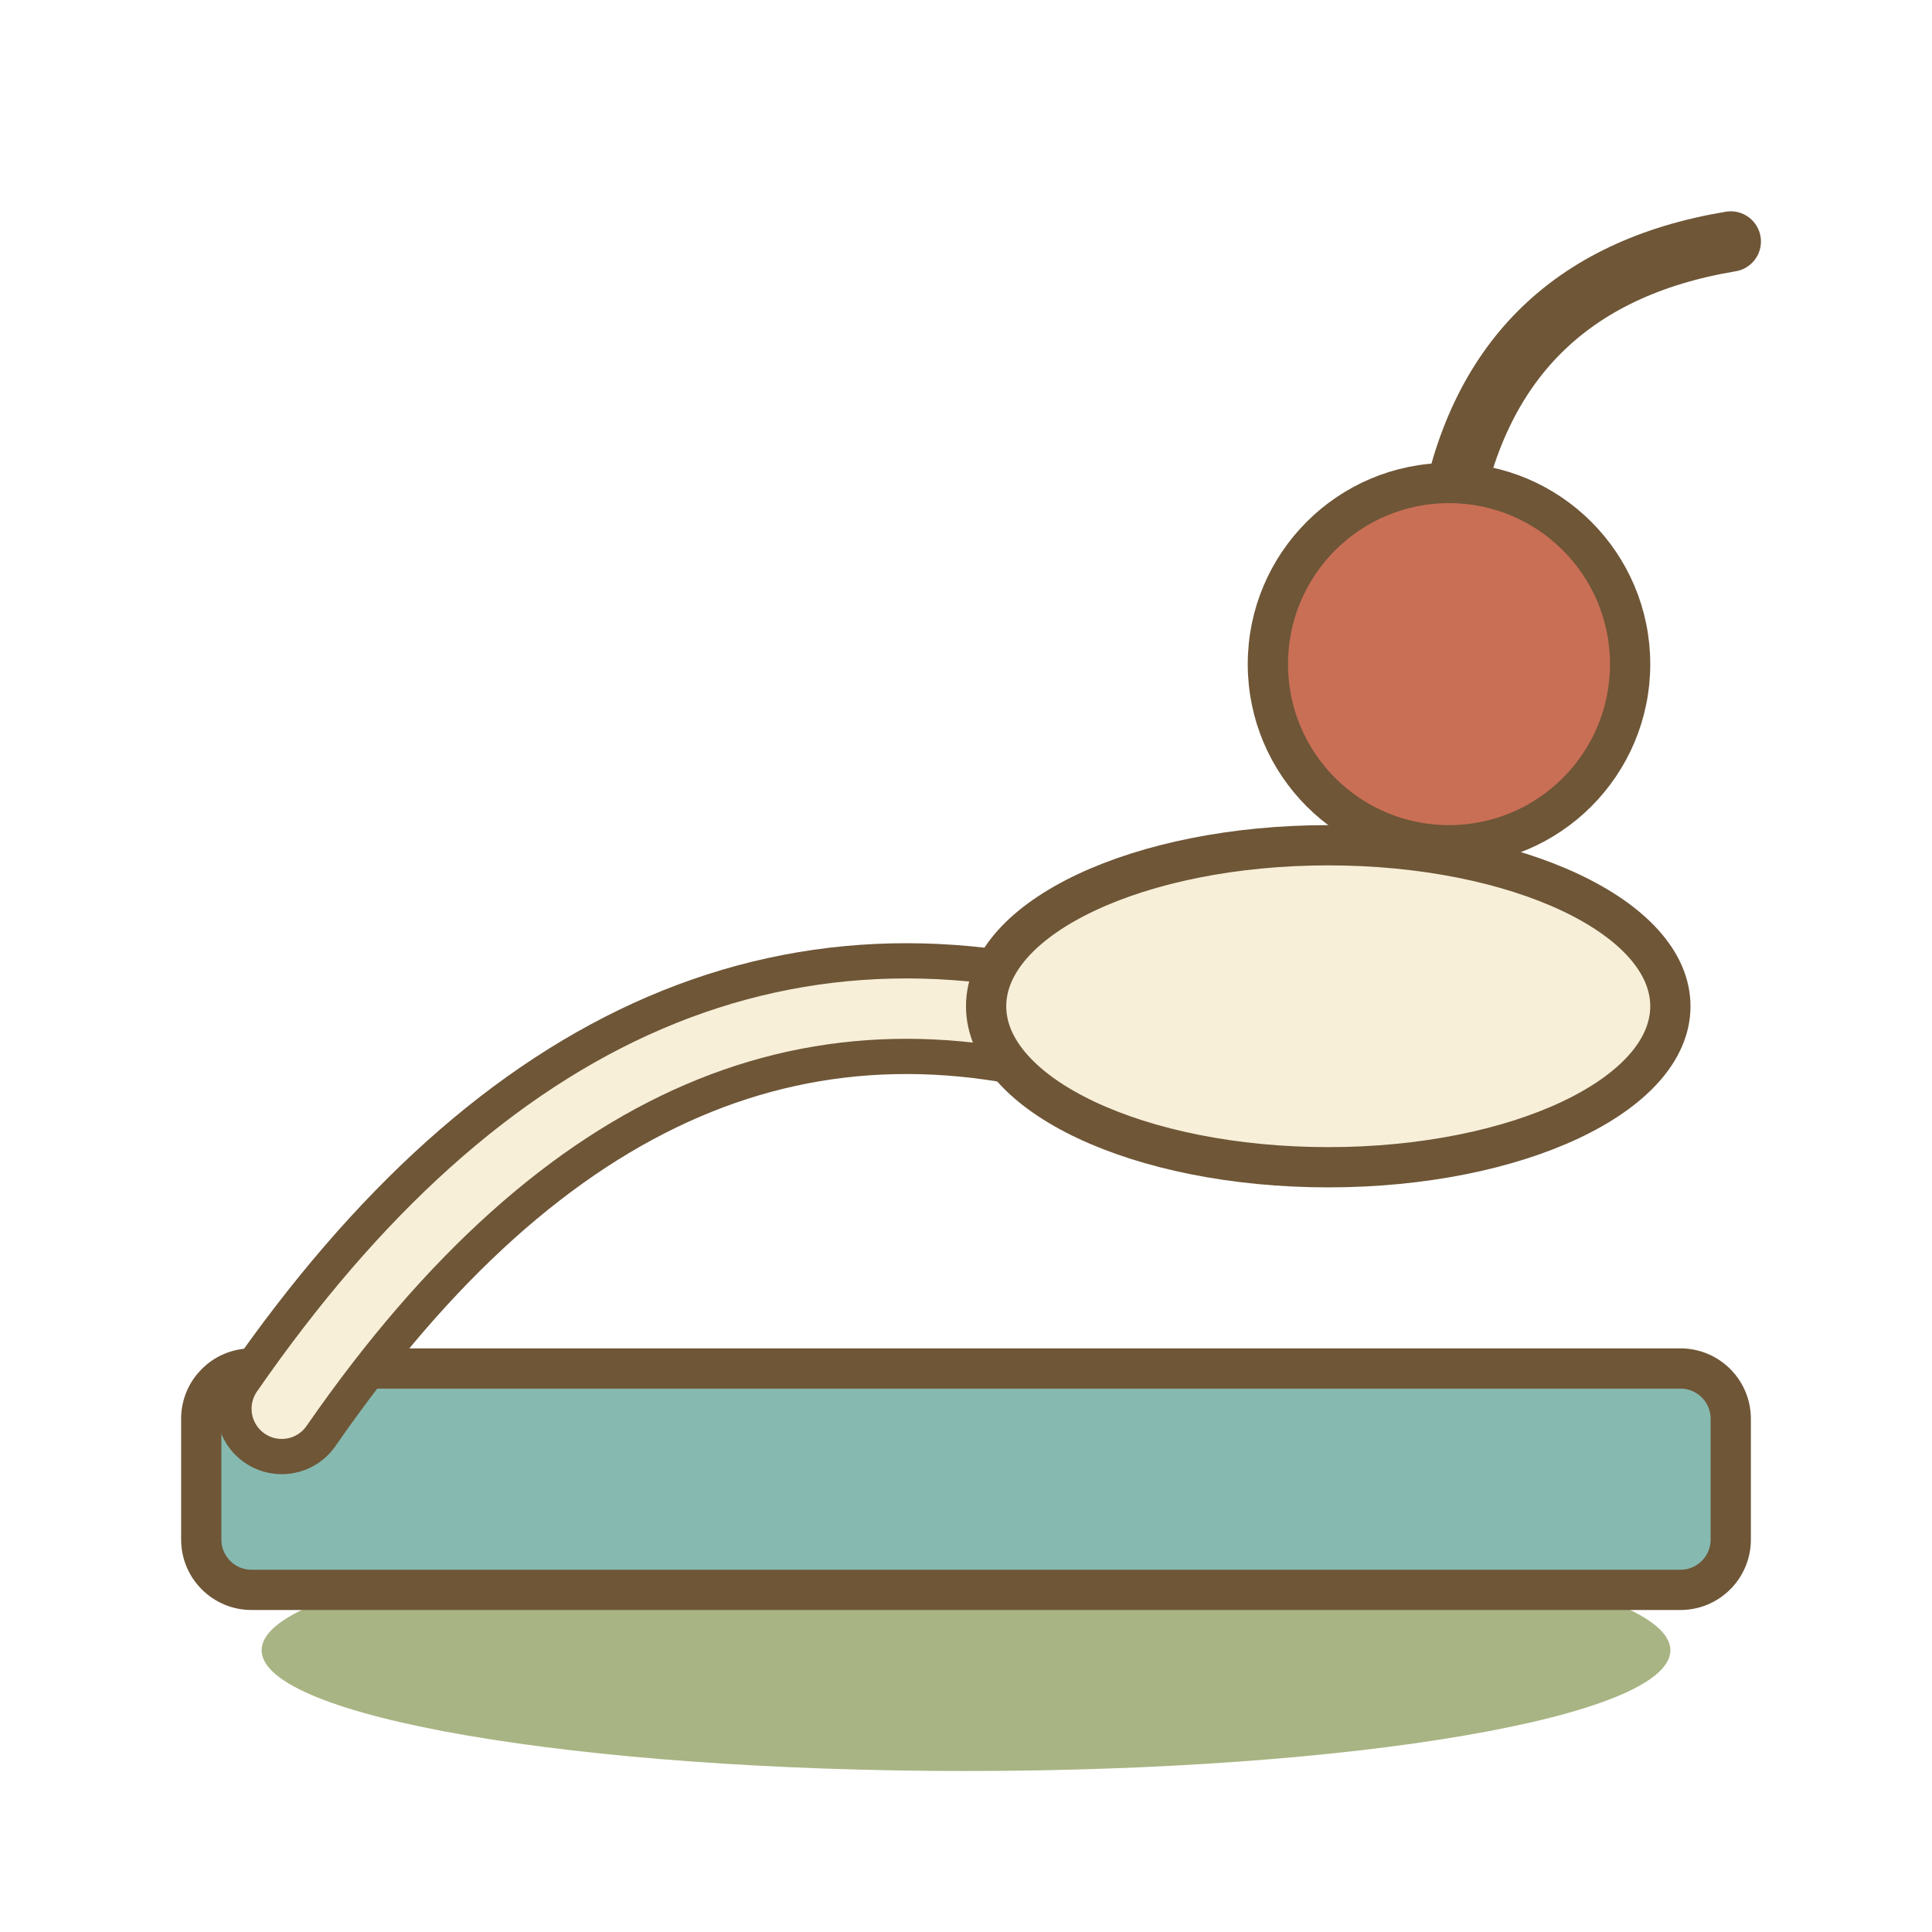
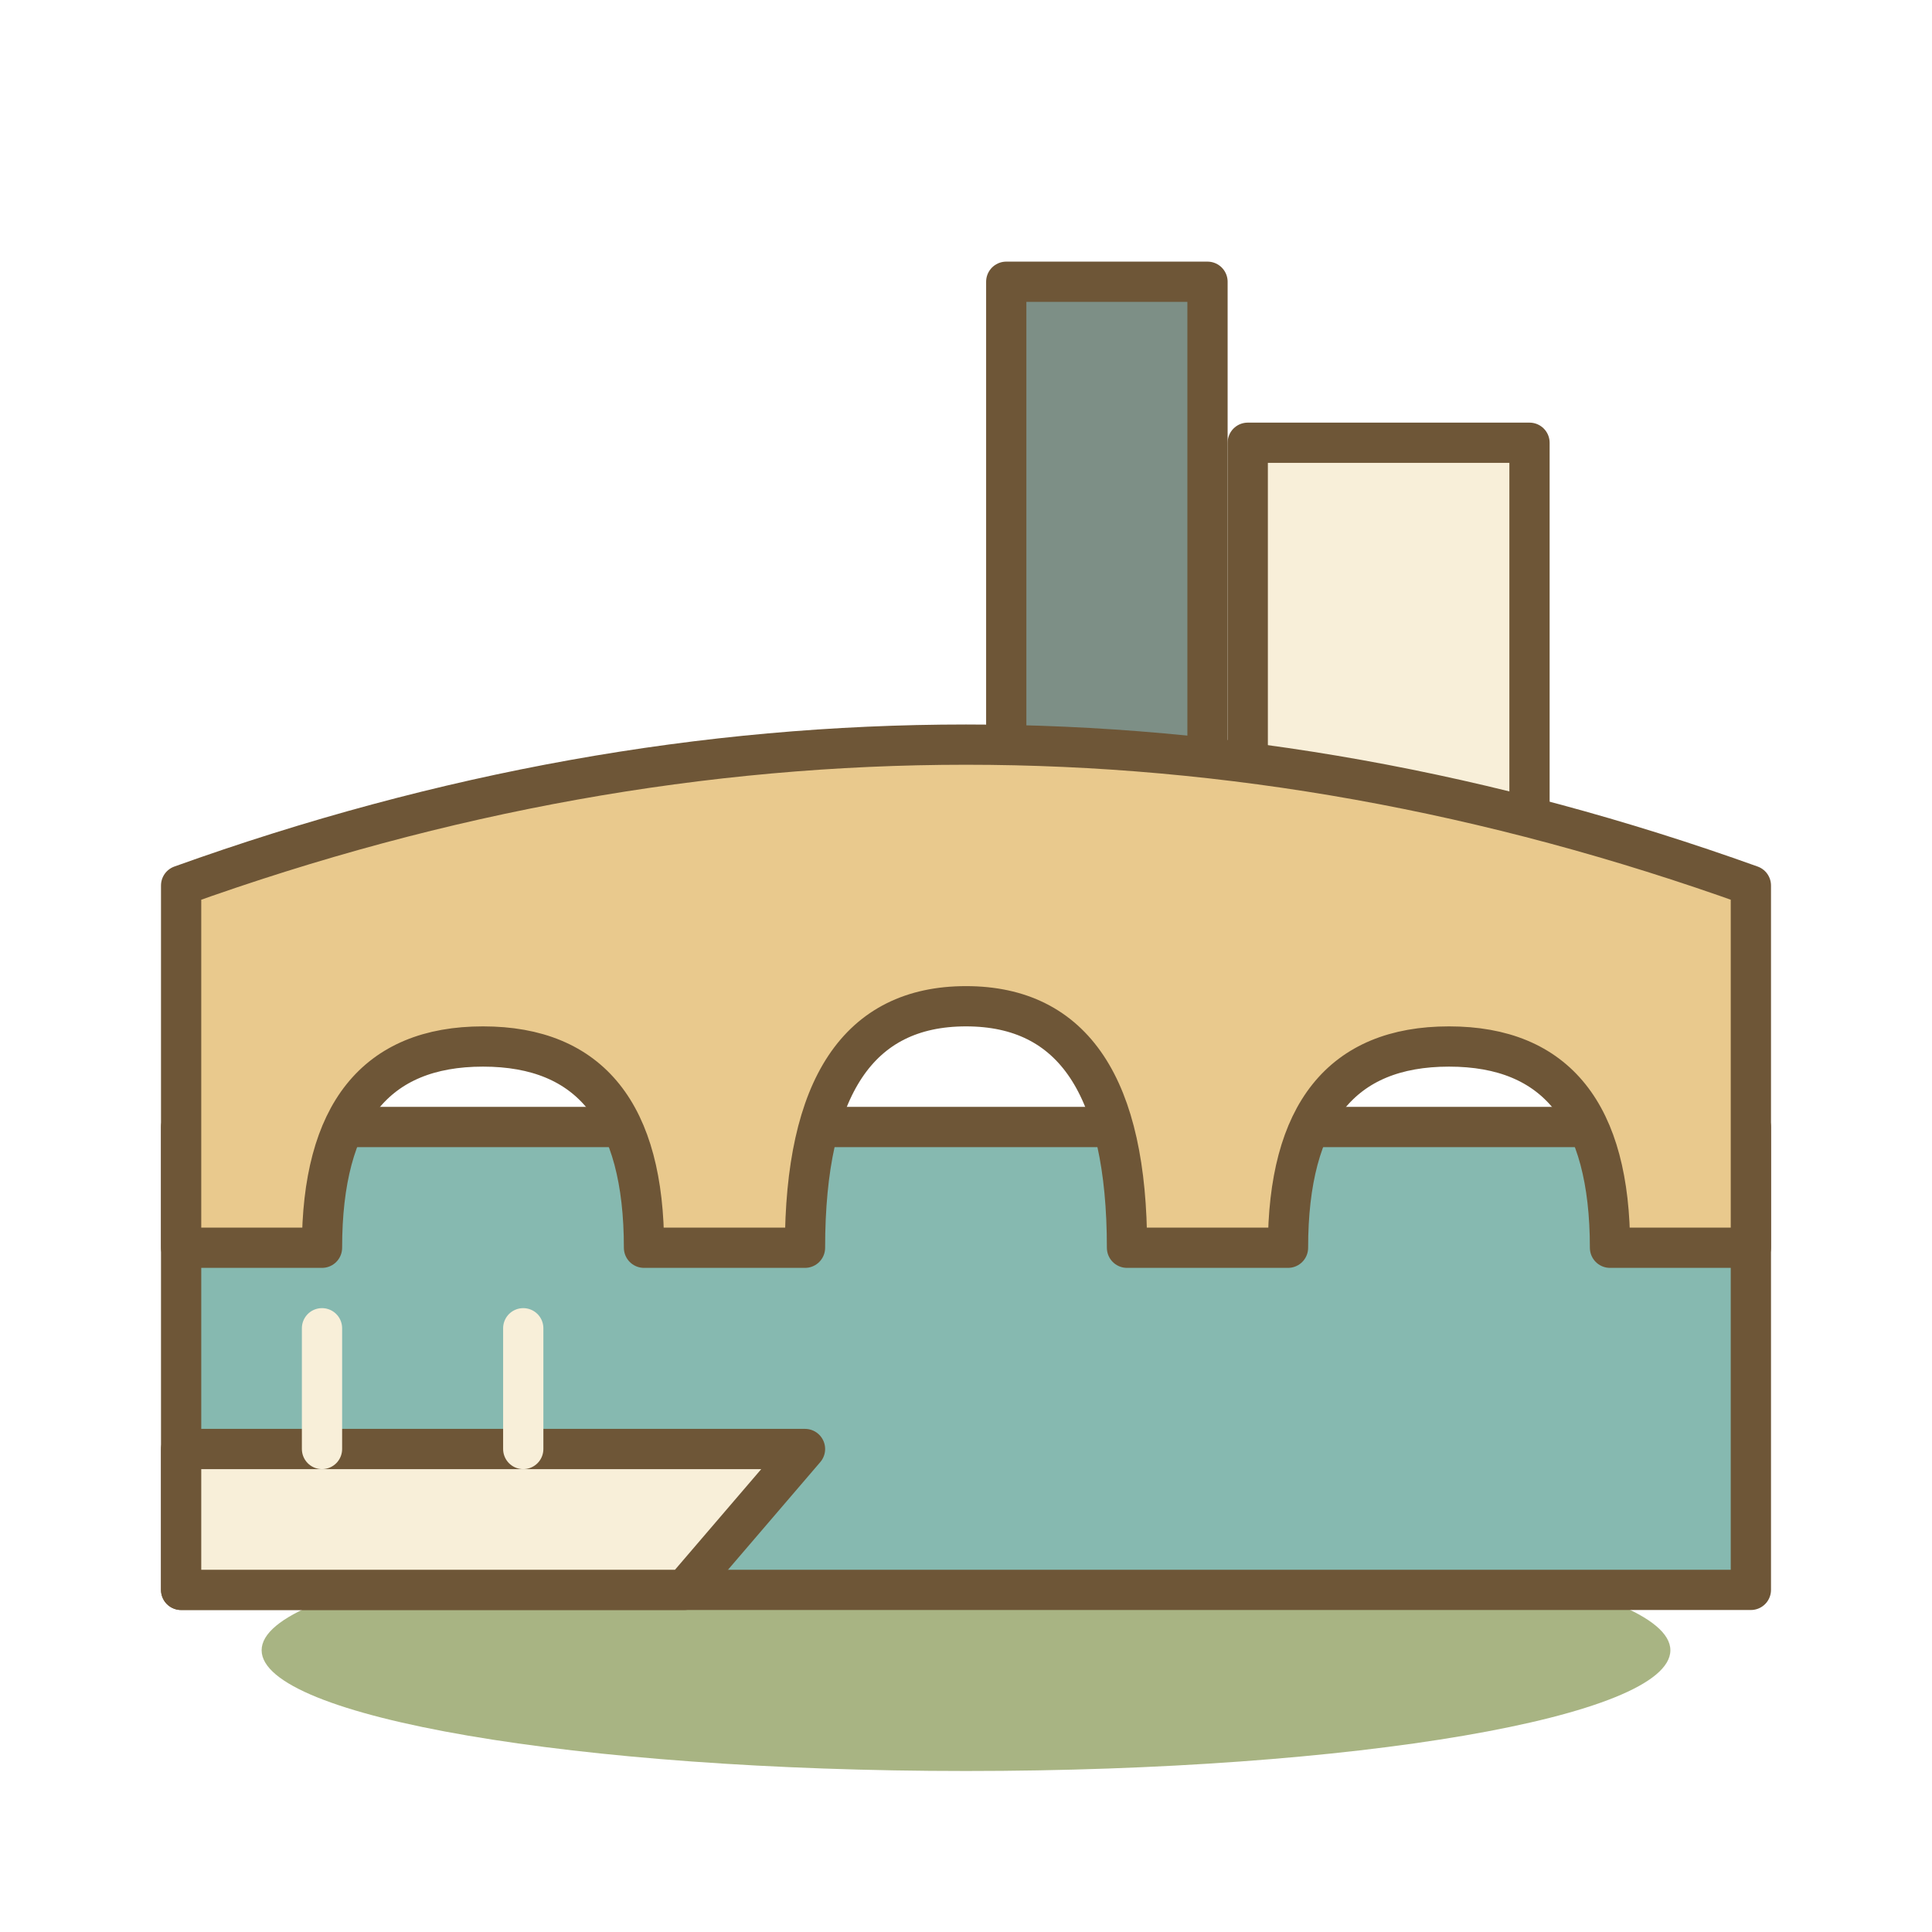
<svg xmlns="http://www.w3.org/2000/svg" width="96" height="96" viewBox="0 0 96 96">
  <g stroke-linecap="round" stroke-linejoin="round">
    <ellipse cx="48" cy="82" rx="35" ry="6" fill="#A8B483" />
-     <rect x="10" y="68" width="76" height="11" rx="2.5" fill="#86B9B0" stroke="#6E5637" stroke-width="2" />
-     <path d="M14 70Q32 44 56 52" fill="none" stroke="#6E5637" stroke-width="6.5" />
-     <path d="M14 70Q32 44 56 52" fill="none" stroke="#F8EFD9" stroke-width="3" />
-     <ellipse cx="66" cy="50" rx="17" ry="8" fill="#F8EFD9" stroke="#6E5637" stroke-width="2" />
-     <path d="M72 26Q74 14 86 12" fill="none" stroke="#6E5637" stroke-width="3" />
-     <circle cx="72" cy="33" r="9" fill="#C96F55" stroke="#6E5637" stroke-width="2" />
+     <rect fill="#7D8F86" stroke="#6E5637" stroke-width="2" x="50" y="14" width="10" height="30" />
+     <rect fill="#F8EFD9" stroke="#6E5637" stroke-width="2" x="62" y="22" width="14" height="22" />
+     <rect fill="#86B9B0" stroke="#6E5637" stroke-width="2" x="9" y="56" width="78" height="23" />
+     <path fill="#E9C98D" stroke="#6E5637" stroke-width="2" d="M9 44Q48 30 87 44V62H80Q80 52 72 52Q64 52 64 62H56Q56 50 48 50Q40 50 40 62H32Q32 52 24 52Q16 52 16 62H9Z" />
+     <path fill="#F8EFD9" stroke="#6E5637" stroke-width="2" d="M9 72H40L34 79H9Z" />
+     <g stroke="#F8EFD9" stroke-width="2">
+       <line x1="16" y1="66" x2="16" y2="72" />
+       <line x1="26" y1="66" x2="26" y2="72" />
+     </g>
  </g>
</svg>
